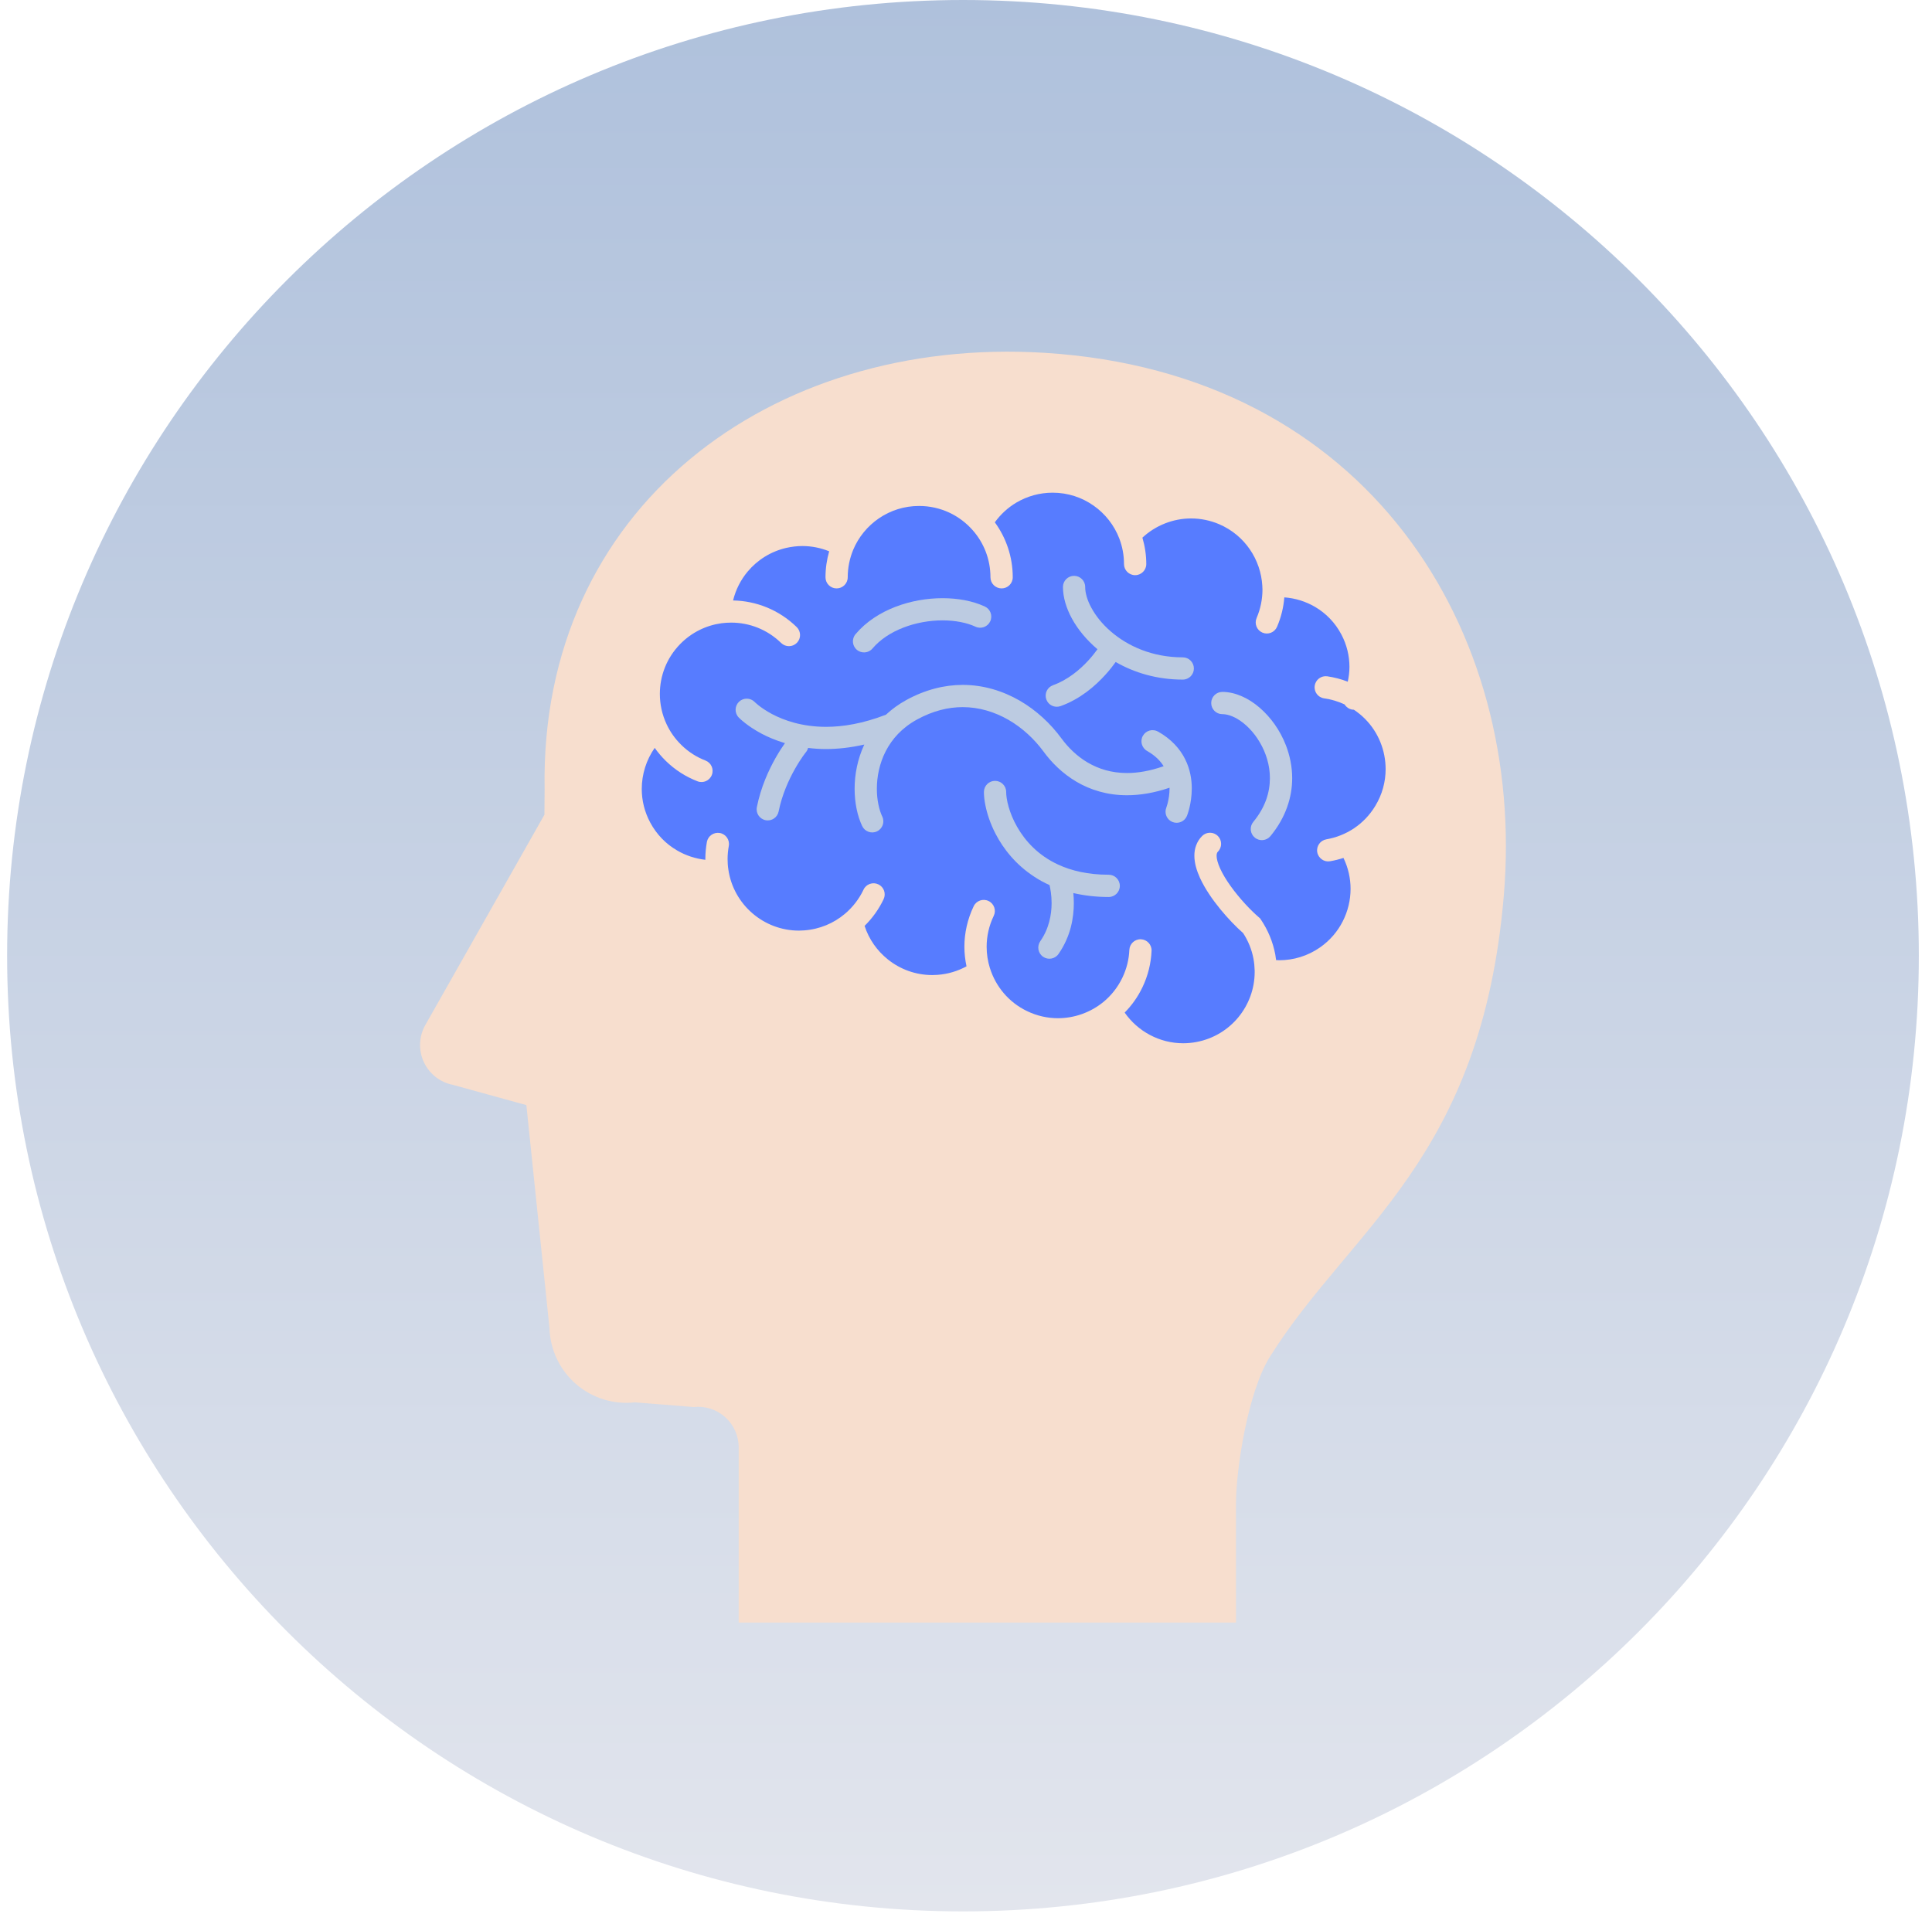
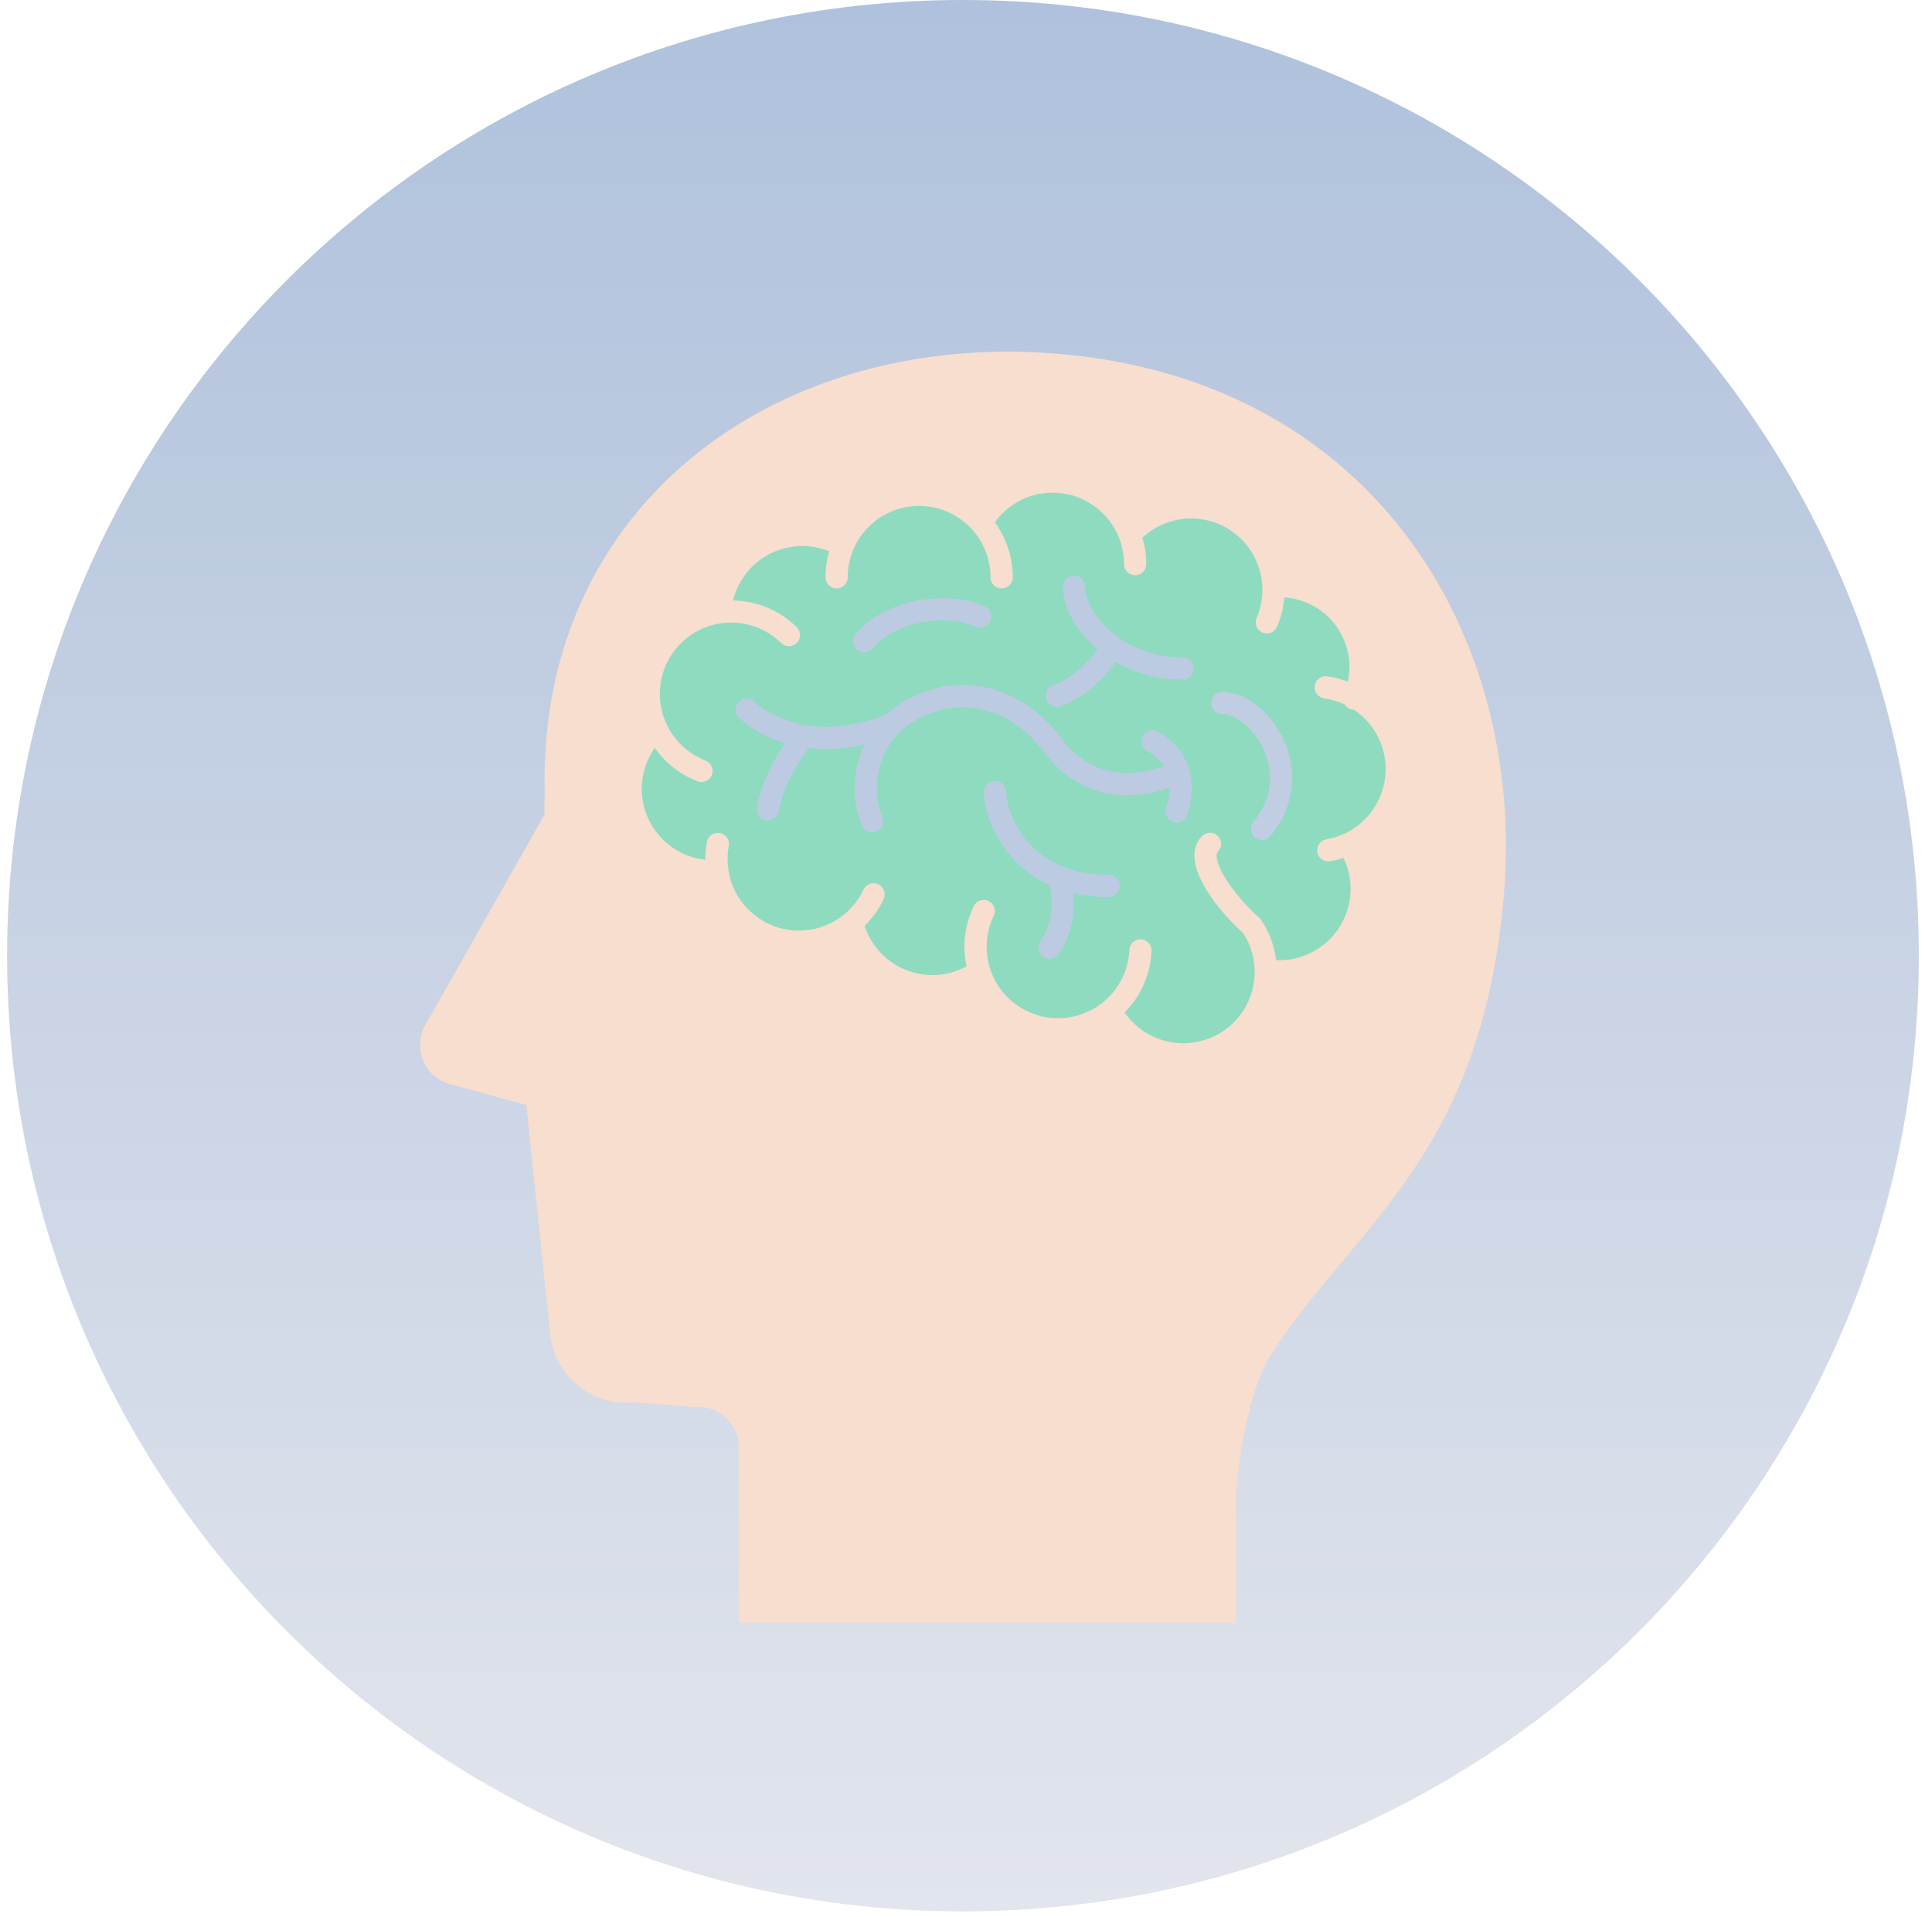
<svg xmlns="http://www.w3.org/2000/svg" width="127" height="126" viewBox="0 0 127 126" fill="none">
  <circle cx="63.301" cy="62.833" r="62.833" fill="url(#paint0_linear_4741_2343)" />
-   <circle cx="66.319" cy="54.791" r="26.641" fill="#577CFF" />
+   <circle cx="66.319" cy="54.791" r="26.641" fill="#8EDBC0" />
  <path d="M72.88 57.51C71.515 57.51 70.427 57.247 69.554 56.842C68.246 56.236 67.399 55.303 66.866 54.372C66.6 53.909 66.416 53.448 66.301 53.043C66.185 52.639 66.14 52.283 66.141 52.071C66.141 51.665 65.814 51.338 65.409 51.338C65.005 51.338 64.678 51.665 64.678 52.071C64.678 52.334 64.71 52.624 64.775 52.943C64.887 53.503 65.097 54.148 65.442 54.815C65.956 55.809 66.775 56.855 67.999 57.647C68.306 57.85 68.635 58.031 68.992 58.192C69.049 58.435 69.128 58.861 69.127 59.378C69.127 59.752 69.085 60.168 68.972 60.597C68.859 61.025 68.676 61.46 68.38 61.885C68.153 62.219 68.234 62.673 68.567 62.903C68.898 63.132 69.353 63.051 69.583 62.718C69.983 62.142 70.237 61.542 70.387 60.971C70.536 60.399 70.588 59.854 70.588 59.378C70.588 59.14 70.575 58.916 70.556 58.715C71.26 58.877 72.03 58.974 72.88 58.974C73.284 58.974 73.612 58.646 73.612 58.242C73.612 57.838 73.284 57.51 72.88 57.51Z" fill="#BCCBE1" />
  <path d="M76.123 48.098C75.771 47.902 75.327 48.023 75.127 48.376C74.928 48.726 75.053 49.172 75.405 49.372C75.944 49.681 76.272 50.022 76.492 50.375C75.59 50.691 74.793 50.823 74.085 50.823C73.053 50.822 72.209 50.549 71.494 50.13C70.784 49.713 70.211 49.14 69.775 48.548C69.057 47.568 68.124 46.697 67.023 46.06C65.922 45.427 64.651 45.029 63.284 45.029C62.088 45.029 60.828 45.338 59.577 46.024C59.067 46.303 58.622 46.631 58.237 46.989C56.716 47.575 55.407 47.787 54.297 47.787C52.717 47.784 51.538 47.362 50.749 46.946C50.356 46.737 50.062 46.53 49.871 46.38C49.776 46.303 49.705 46.244 49.662 46.204L49.619 46.162L49.611 46.154C49.33 45.867 48.87 45.859 48.578 46.138C48.288 46.419 48.28 46.88 48.56 47.172C48.602 47.214 49.103 47.726 50.066 48.238C50.487 48.461 51.003 48.679 51.599 48.858C51.441 49.081 51.224 49.408 50.988 49.822C50.536 50.62 50.016 51.743 49.753 53.062C49.671 53.461 49.929 53.845 50.325 53.924C50.721 54.005 51.105 53.745 51.184 53.349C51.406 52.237 51.862 51.246 52.261 50.544C52.461 50.189 52.644 49.912 52.777 49.721C52.844 49.628 52.897 49.555 52.933 49.509C52.951 49.486 52.964 49.47 52.972 49.459L52.983 49.449L52.984 49.446C53.05 49.364 53.094 49.271 53.12 49.172C53.491 49.22 53.882 49.247 54.297 49.247C55.065 49.247 55.908 49.156 56.815 48.951C56.363 49.919 56.179 50.931 56.178 51.857C56.18 52.788 56.358 53.637 56.676 54.311C56.849 54.675 57.285 54.832 57.649 54.659C58.013 54.485 58.17 54.05 57.996 53.685C57.794 53.264 57.638 52.595 57.641 51.857C57.639 51.059 57.814 50.184 58.226 49.383C58.641 48.583 59.282 47.854 60.28 47.306C61.331 46.729 62.338 46.492 63.284 46.49C64.365 46.492 65.382 46.804 66.292 47.327C67.2 47.85 67.992 48.588 68.596 49.411C69.127 50.137 69.839 50.851 70.753 51.391C71.666 51.931 72.788 52.286 74.085 52.284C74.943 52.284 75.874 52.131 76.879 51.79L76.88 51.841C76.88 52.199 76.824 52.525 76.768 52.756C76.742 52.869 76.713 52.962 76.693 53.019C76.684 53.049 76.677 53.071 76.672 53.084L76.668 53.095V53.096C76.52 53.47 76.7 53.893 77.075 54.044C77.45 54.193 77.876 54.01 78.026 53.637C78.046 53.585 78.338 52.853 78.342 51.841C78.342 51.261 78.241 50.579 77.901 49.907C77.566 49.231 76.987 48.585 76.123 48.098Z" fill="#BCCBE1" />
  <path d="M57.354 42.635C57.858 42.041 58.573 41.574 59.388 41.261C60.203 40.944 61.11 40.787 61.961 40.787C62.788 40.787 63.56 40.939 64.124 41.203C64.493 41.373 64.927 41.212 65.094 40.846C65.263 40.48 65.104 40.044 64.739 39.877C63.922 39.499 62.961 39.33 61.961 39.328C60.933 39.328 59.862 39.512 58.861 39.896C57.865 40.28 56.939 40.867 56.241 41.692C55.978 41.999 56.017 42.46 56.324 42.72C56.633 42.983 57.096 42.943 57.354 42.635Z" fill="#BCCBE1" />
  <path d="M68.652 23.196C50.632 22.087 35.457 33.423 35.801 51.893L35.788 53.565L27.959 67.39C27.537 68.135 27.499 69.039 27.857 69.817C28.214 70.596 28.922 71.156 29.763 71.322L34.601 72.656L36.12 87.316C36.161 88.729 36.789 90.061 37.855 90.988C38.921 91.917 40.328 92.356 41.732 92.199L45.595 92.507C46.349 92.423 47.104 92.664 47.669 93.171C48.234 93.676 48.558 94.399 48.558 95.158V106.678H81.247C81.247 106.678 81.247 101.092 81.247 98.864C81.247 96.634 82.017 91.539 83.475 89.205C88.775 80.732 97.401 76.224 98.856 58.848C100.313 41.47 89.941 24.507 68.652 23.196ZM90.4 52.994C89.667 54.205 88.482 54.959 87.188 55.182C86.791 55.252 86.522 55.628 86.589 56.027C86.66 56.424 87.038 56.694 87.435 56.623C87.732 56.572 88.024 56.498 88.313 56.405C88.624 57.051 88.78 57.745 88.78 58.436C88.78 59.174 88.604 59.907 88.267 60.57C87.932 61.232 87.435 61.822 86.783 62.281C85.962 62.856 85.029 63.13 84.103 63.132C84.029 63.132 83.957 63.124 83.884 63.122C83.868 63 83.853 62.879 83.832 62.76V62.758C83.672 61.911 83.341 61.136 82.888 60.462L82.833 60.38L82.758 60.315C82.205 59.84 81.471 59.062 80.904 58.268C80.618 57.872 80.376 57.471 80.212 57.114C80.046 56.755 79.97 56.444 79.973 56.26C79.973 56.178 79.985 56.121 80.001 56.084C80.014 56.048 80.028 56.026 80.056 55.997C80.341 55.713 80.341 55.249 80.056 54.962C79.77 54.678 79.308 54.678 79.024 54.962C78.844 55.139 78.709 55.353 78.628 55.581C78.543 55.803 78.512 56.035 78.512 56.26C78.515 56.766 78.668 57.246 78.882 57.722C79.209 58.432 79.695 59.137 80.222 59.781C80.718 60.385 81.243 60.929 81.715 61.345C82.041 61.843 82.279 62.407 82.396 63.028C82.444 63.29 82.469 63.55 82.475 63.799V63.804C82.475 63.836 82.476 63.869 82.476 63.903C82.476 65.007 82.083 66.053 81.407 66.876C80.731 67.697 79.779 68.294 78.65 68.507C78.356 68.563 78.064 68.59 77.776 68.59C76.226 68.591 74.792 67.811 73.93 66.573C74.395 66.102 74.791 65.551 75.091 64.924V64.925C75.466 64.15 75.663 63.329 75.698 62.515C75.716 62.113 75.404 61.772 75.002 61.754C74.596 61.736 74.256 62.05 74.238 62.452C74.212 63.072 74.062 63.694 73.776 64.287L73.775 64.29C73.467 64.925 73.04 65.457 72.53 65.877L72.528 65.878C71.687 66.564 70.628 66.943 69.545 66.943C68.863 66.943 68.17 66.794 67.512 66.475C66.295 65.89 65.449 64.847 65.075 63.654H65.073C64.931 63.201 64.857 62.725 64.857 62.247C64.857 61.564 65.006 60.871 65.324 60.212C65.5 59.848 65.346 59.411 64.982 59.237C64.62 59.062 64.183 59.213 64.007 59.577C63.594 60.436 63.394 61.35 63.394 62.247C63.394 62.682 63.445 63.112 63.534 63.532C62.963 63.843 62.32 64.043 61.625 64.093H61.623C61.509 64.101 61.398 64.106 61.285 64.106C60.187 64.106 59.171 63.725 58.365 63.079C57.661 62.515 57.121 61.757 56.834 60.873C57.347 60.368 57.773 59.773 58.086 59.114C58.258 58.748 58.102 58.314 57.737 58.142C57.373 57.969 56.934 58.124 56.764 58.491C56.475 59.103 56.054 59.647 55.54 60.08C54.807 60.699 53.883 61.096 52.855 61.17H52.854C52.739 61.178 52.628 61.184 52.517 61.184C50.197 61.184 48.216 59.469 47.88 57.177L47.879 57.17V57.166C47.86 57.056 47.848 56.942 47.84 56.824C47.832 56.712 47.828 56.597 47.828 56.484C47.828 56.19 47.856 55.899 47.908 55.618C47.98 55.221 47.718 54.84 47.321 54.766C46.926 54.695 46.543 54.954 46.468 55.351C46.402 55.719 46.366 56.097 46.366 56.484L46.367 56.528C45.71 56.454 45.072 56.244 44.502 55.909C43.779 55.488 43.166 54.87 42.742 54.078C42.364 53.371 42.186 52.618 42.186 51.871C42.186 50.907 42.485 49.961 43.037 49.17C43.25 49.471 43.491 49.754 43.76 50.02C44.378 50.626 45.092 51.074 45.848 51.366C46.225 51.514 46.647 51.326 46.793 50.948C46.941 50.572 46.751 50.149 46.377 50.003C45.798 49.78 45.256 49.439 44.786 48.977V48.976C44.37 48.57 44.048 48.108 43.818 47.613C43.523 46.985 43.375 46.302 43.375 45.624C43.376 44.434 43.819 43.256 44.713 42.343C45.474 41.567 46.433 41.113 47.428 40.975H47.429H47.431C47.644 40.948 47.856 40.934 48.068 40.934C49.255 40.935 50.434 41.382 51.35 42.275C51.639 42.555 52.1 42.553 52.384 42.263C52.666 41.975 52.66 41.514 52.373 41.23C51.208 40.089 49.699 39.505 48.189 39.478C48.359 38.779 48.687 38.128 49.146 37.58C49.783 36.821 50.655 36.259 51.696 36.019C52.051 35.94 52.4 35.9 52.747 35.9C53.359 35.9 53.956 36.023 54.506 36.246C54.35 36.791 54.264 37.363 54.264 37.956C54.264 38.359 54.591 38.685 54.995 38.685C55.398 38.685 55.725 38.359 55.725 37.956C55.725 37.317 55.855 36.707 56.083 36.152C56.436 35.304 57.034 34.582 57.784 34.072C58.537 33.561 59.438 33.265 60.416 33.265C61.826 33.265 63.084 33.881 63.946 34.865C64.672 35.69 65.108 36.77 65.108 37.956C65.108 38.359 65.437 38.685 65.84 38.685C66.244 38.685 66.573 38.359 66.573 37.956C66.573 36.606 66.135 35.353 65.395 34.34C65.774 33.816 66.256 33.371 66.814 33.041C67.512 32.63 68.325 32.392 69.196 32.392C70.2 32.392 71.122 32.705 71.883 33.239C72.647 33.773 73.243 34.531 73.58 35.41H73.579C73.778 35.932 73.886 36.493 73.886 37.085C73.886 37.488 74.215 37.815 74.618 37.815C75.021 37.815 75.351 37.488 75.351 37.085C75.351 36.481 75.258 35.9 75.096 35.348C75.963 34.543 77.111 34.086 78.296 34.086C78.915 34.086 79.543 34.209 80.15 34.468C80.996 34.834 81.675 35.413 82.159 36.119C82.644 36.826 82.928 37.656 82.978 38.515C82.984 38.603 82.988 38.691 82.988 38.779C82.985 39.4 82.863 40.025 82.603 40.633C82.443 41.004 82.615 41.433 82.985 41.592C83.357 41.751 83.785 41.581 83.946 41.21C84.217 40.579 84.373 39.928 84.425 39.275C85.142 39.326 85.84 39.543 86.458 39.908C87.162 40.324 87.765 40.934 88.176 41.715C88.536 42.398 88.705 43.124 88.706 43.844C88.706 44.173 88.666 44.499 88.595 44.819C88.157 44.647 87.701 44.531 87.246 44.464C86.849 44.409 86.477 44.688 86.423 45.088C86.365 45.489 86.644 45.858 87.042 45.913C87.502 45.978 87.955 46.11 88.387 46.314C88.462 46.439 88.578 46.542 88.722 46.605C88.811 46.644 88.906 46.663 88.999 46.663C89.269 46.843 89.514 47.046 89.734 47.267L89.735 47.269C90.613 48.153 91.084 49.347 91.084 50.567C91.084 51.395 90.865 52.233 90.4 52.994Z" fill="#F7DECE" />
  <path d="M82.806 46.531C82.444 46.218 82.054 45.961 81.642 45.782C81.229 45.599 80.794 45.49 80.349 45.49C79.945 45.49 79.619 45.818 79.619 46.222C79.619 46.626 79.945 46.952 80.349 46.952C80.618 46.952 80.956 47.045 81.316 47.252C81.852 47.559 82.409 48.112 82.811 48.802C83.22 49.493 83.48 50.313 83.477 51.163C83.475 52.096 83.181 53.071 82.383 54.039C82.128 54.349 82.171 54.811 82.482 55.067C82.794 55.326 83.256 55.28 83.512 54.972C84.515 53.759 84.943 52.417 84.942 51.163C84.942 50.401 84.786 49.67 84.531 49.005C84.144 48.007 83.53 47.156 82.806 46.531Z" fill="#C0CDE2" />
  <path d="M77.75 43.218C75.741 43.218 74.128 42.477 73.011 41.509C72.453 41.026 72.026 40.486 71.746 39.968C71.461 39.451 71.332 38.959 71.335 38.59C71.335 38.187 71.007 37.859 70.605 37.859C70.2 37.859 69.873 38.187 69.873 38.59C69.876 39.276 70.09 39.982 70.461 40.666C70.852 41.38 71.421 42.074 72.142 42.684C71.997 42.885 71.797 43.148 71.539 43.426C70.983 44.034 70.18 44.707 69.22 45.049C68.843 45.183 68.643 45.601 68.779 45.982C68.914 46.363 69.331 46.559 69.713 46.425C71.014 45.958 71.986 45.105 72.648 44.379C72.942 44.057 73.17 43.76 73.34 43.524C74.549 44.221 76.043 44.681 77.75 44.681C78.154 44.681 78.48 44.354 78.48 43.951C78.48 43.547 78.154 43.218 77.75 43.218Z" fill="#BCCBE1" />
  <defs>
    <linearGradient id="paint0_linear_4741_2343" x1="63.301" y1="0" x2="63.301" y2="125.665" gradientUnits="userSpaceOnUse">
      <stop stop-color="#AFC1DC" />
      <stop offset="1" stop-color="#E2E5ED" />
    </linearGradient>
  </defs>
</svg>
